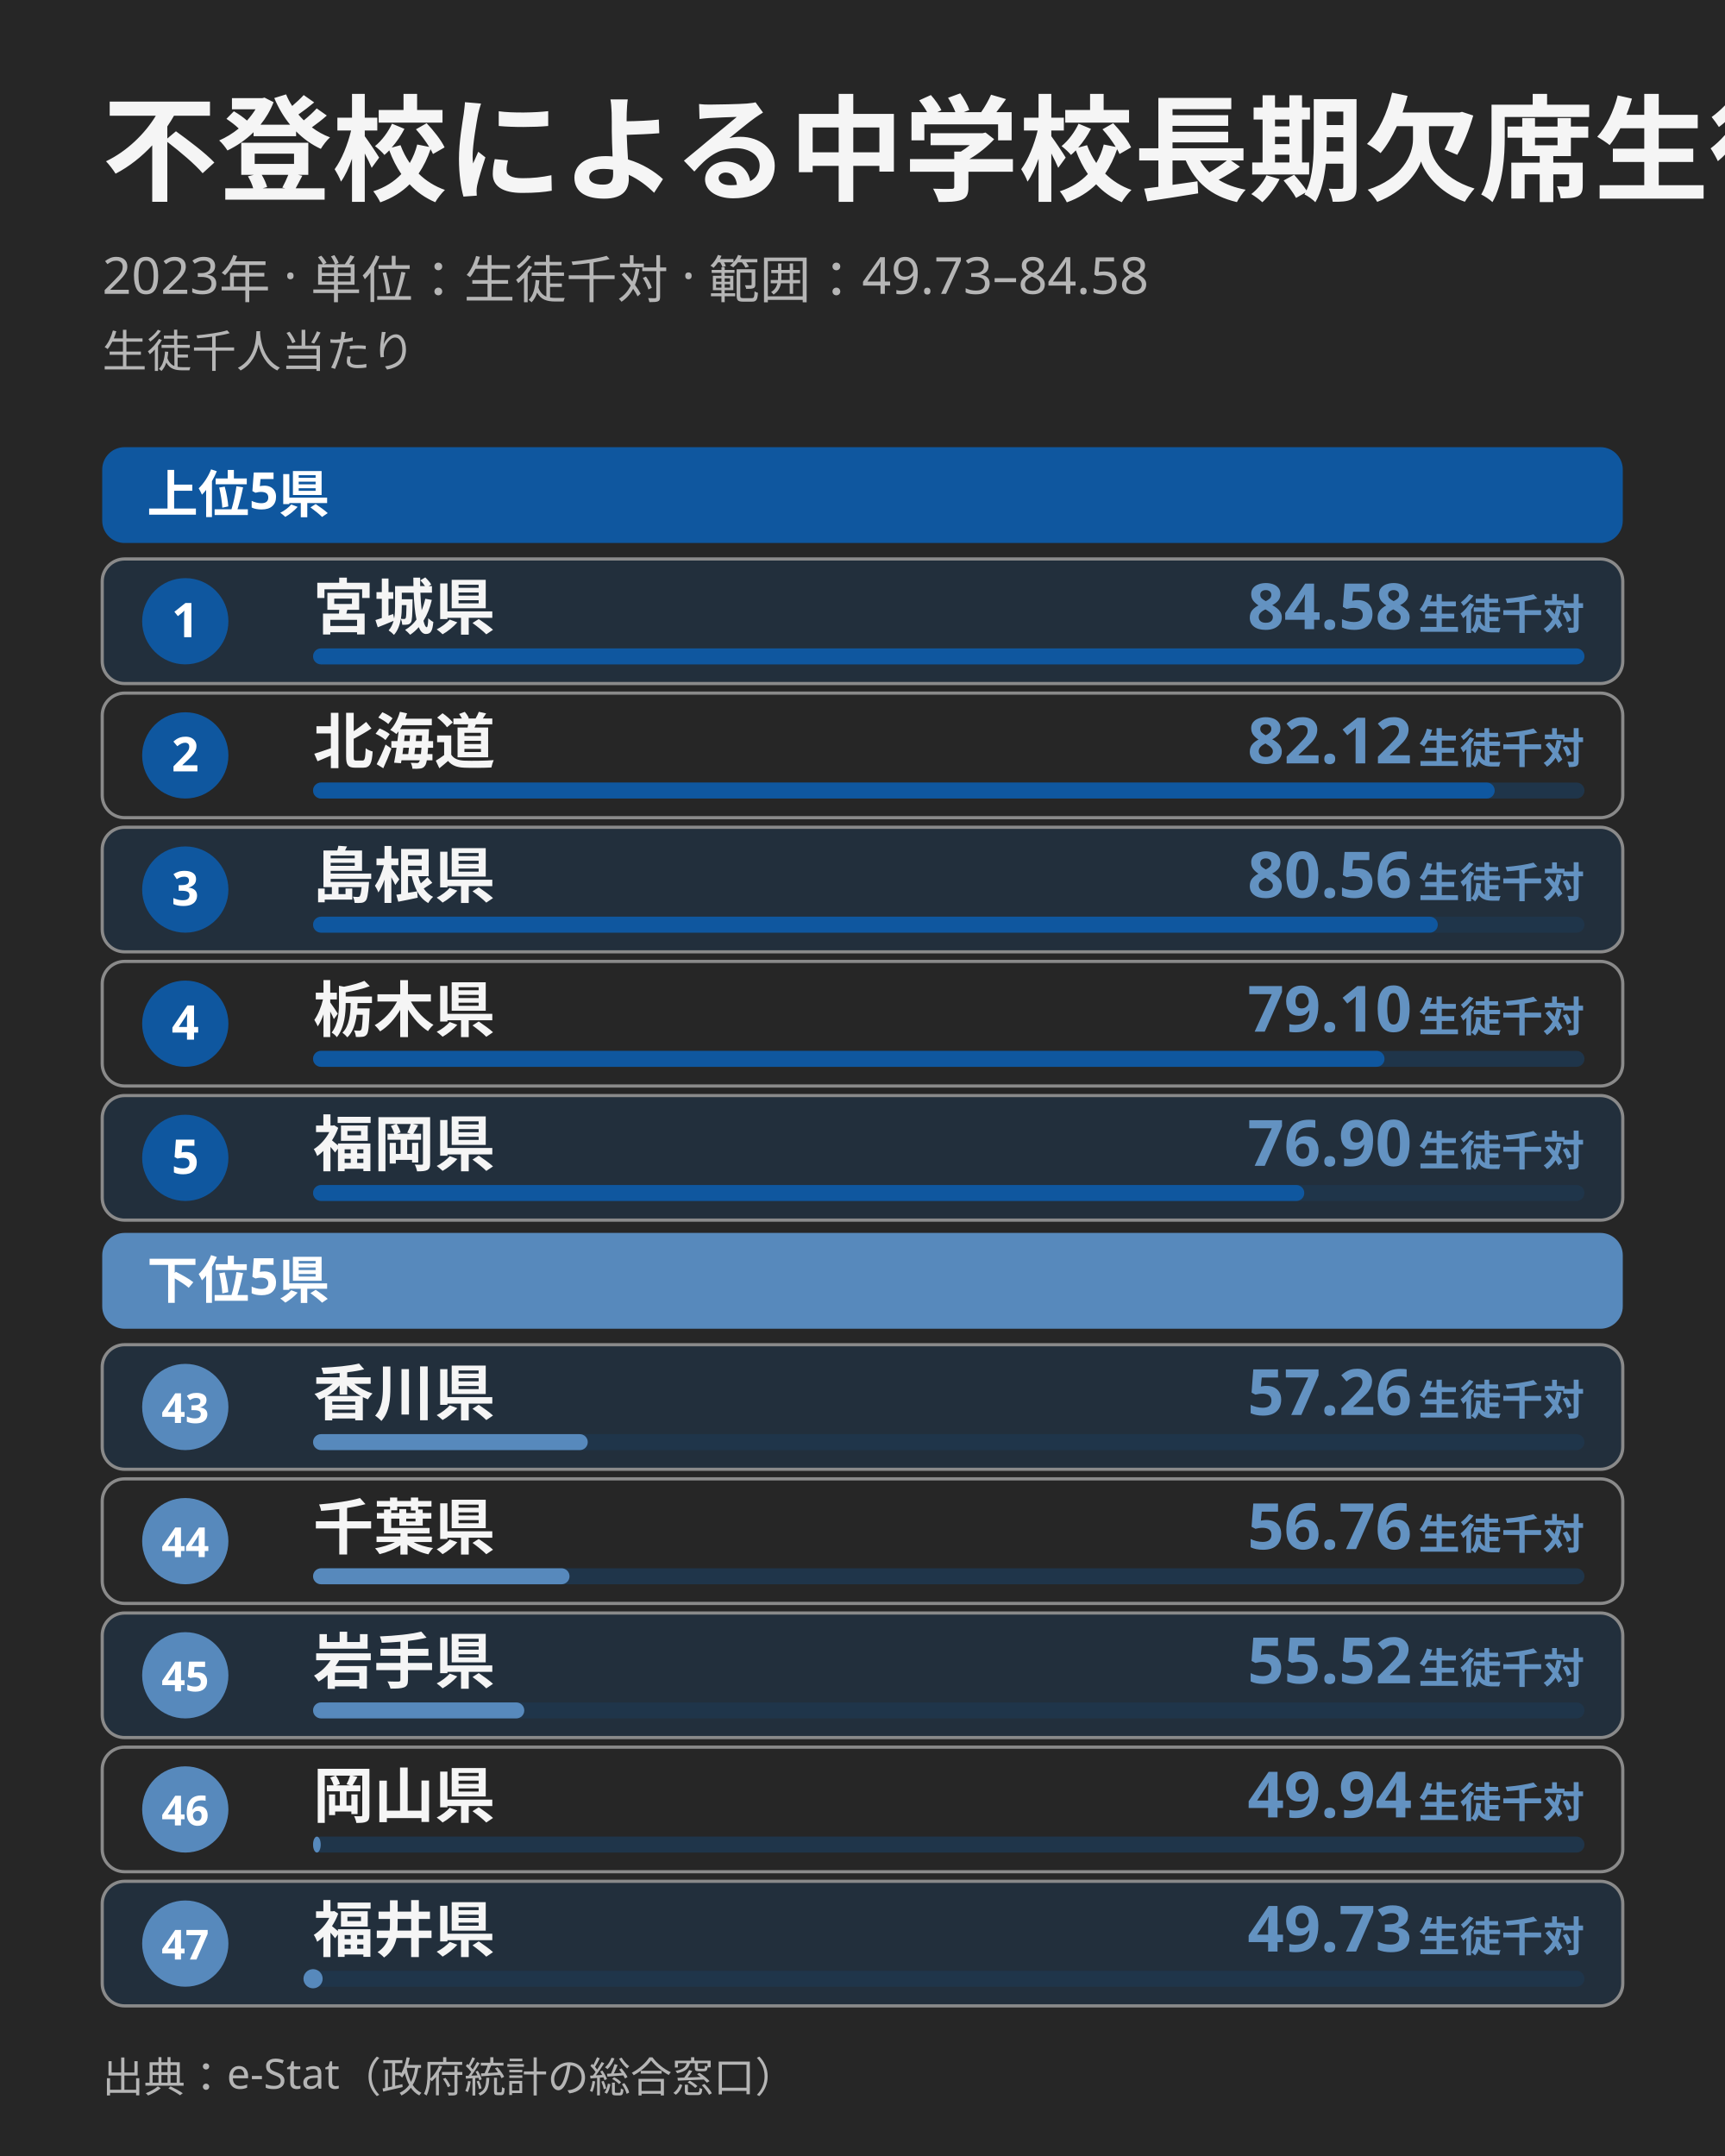
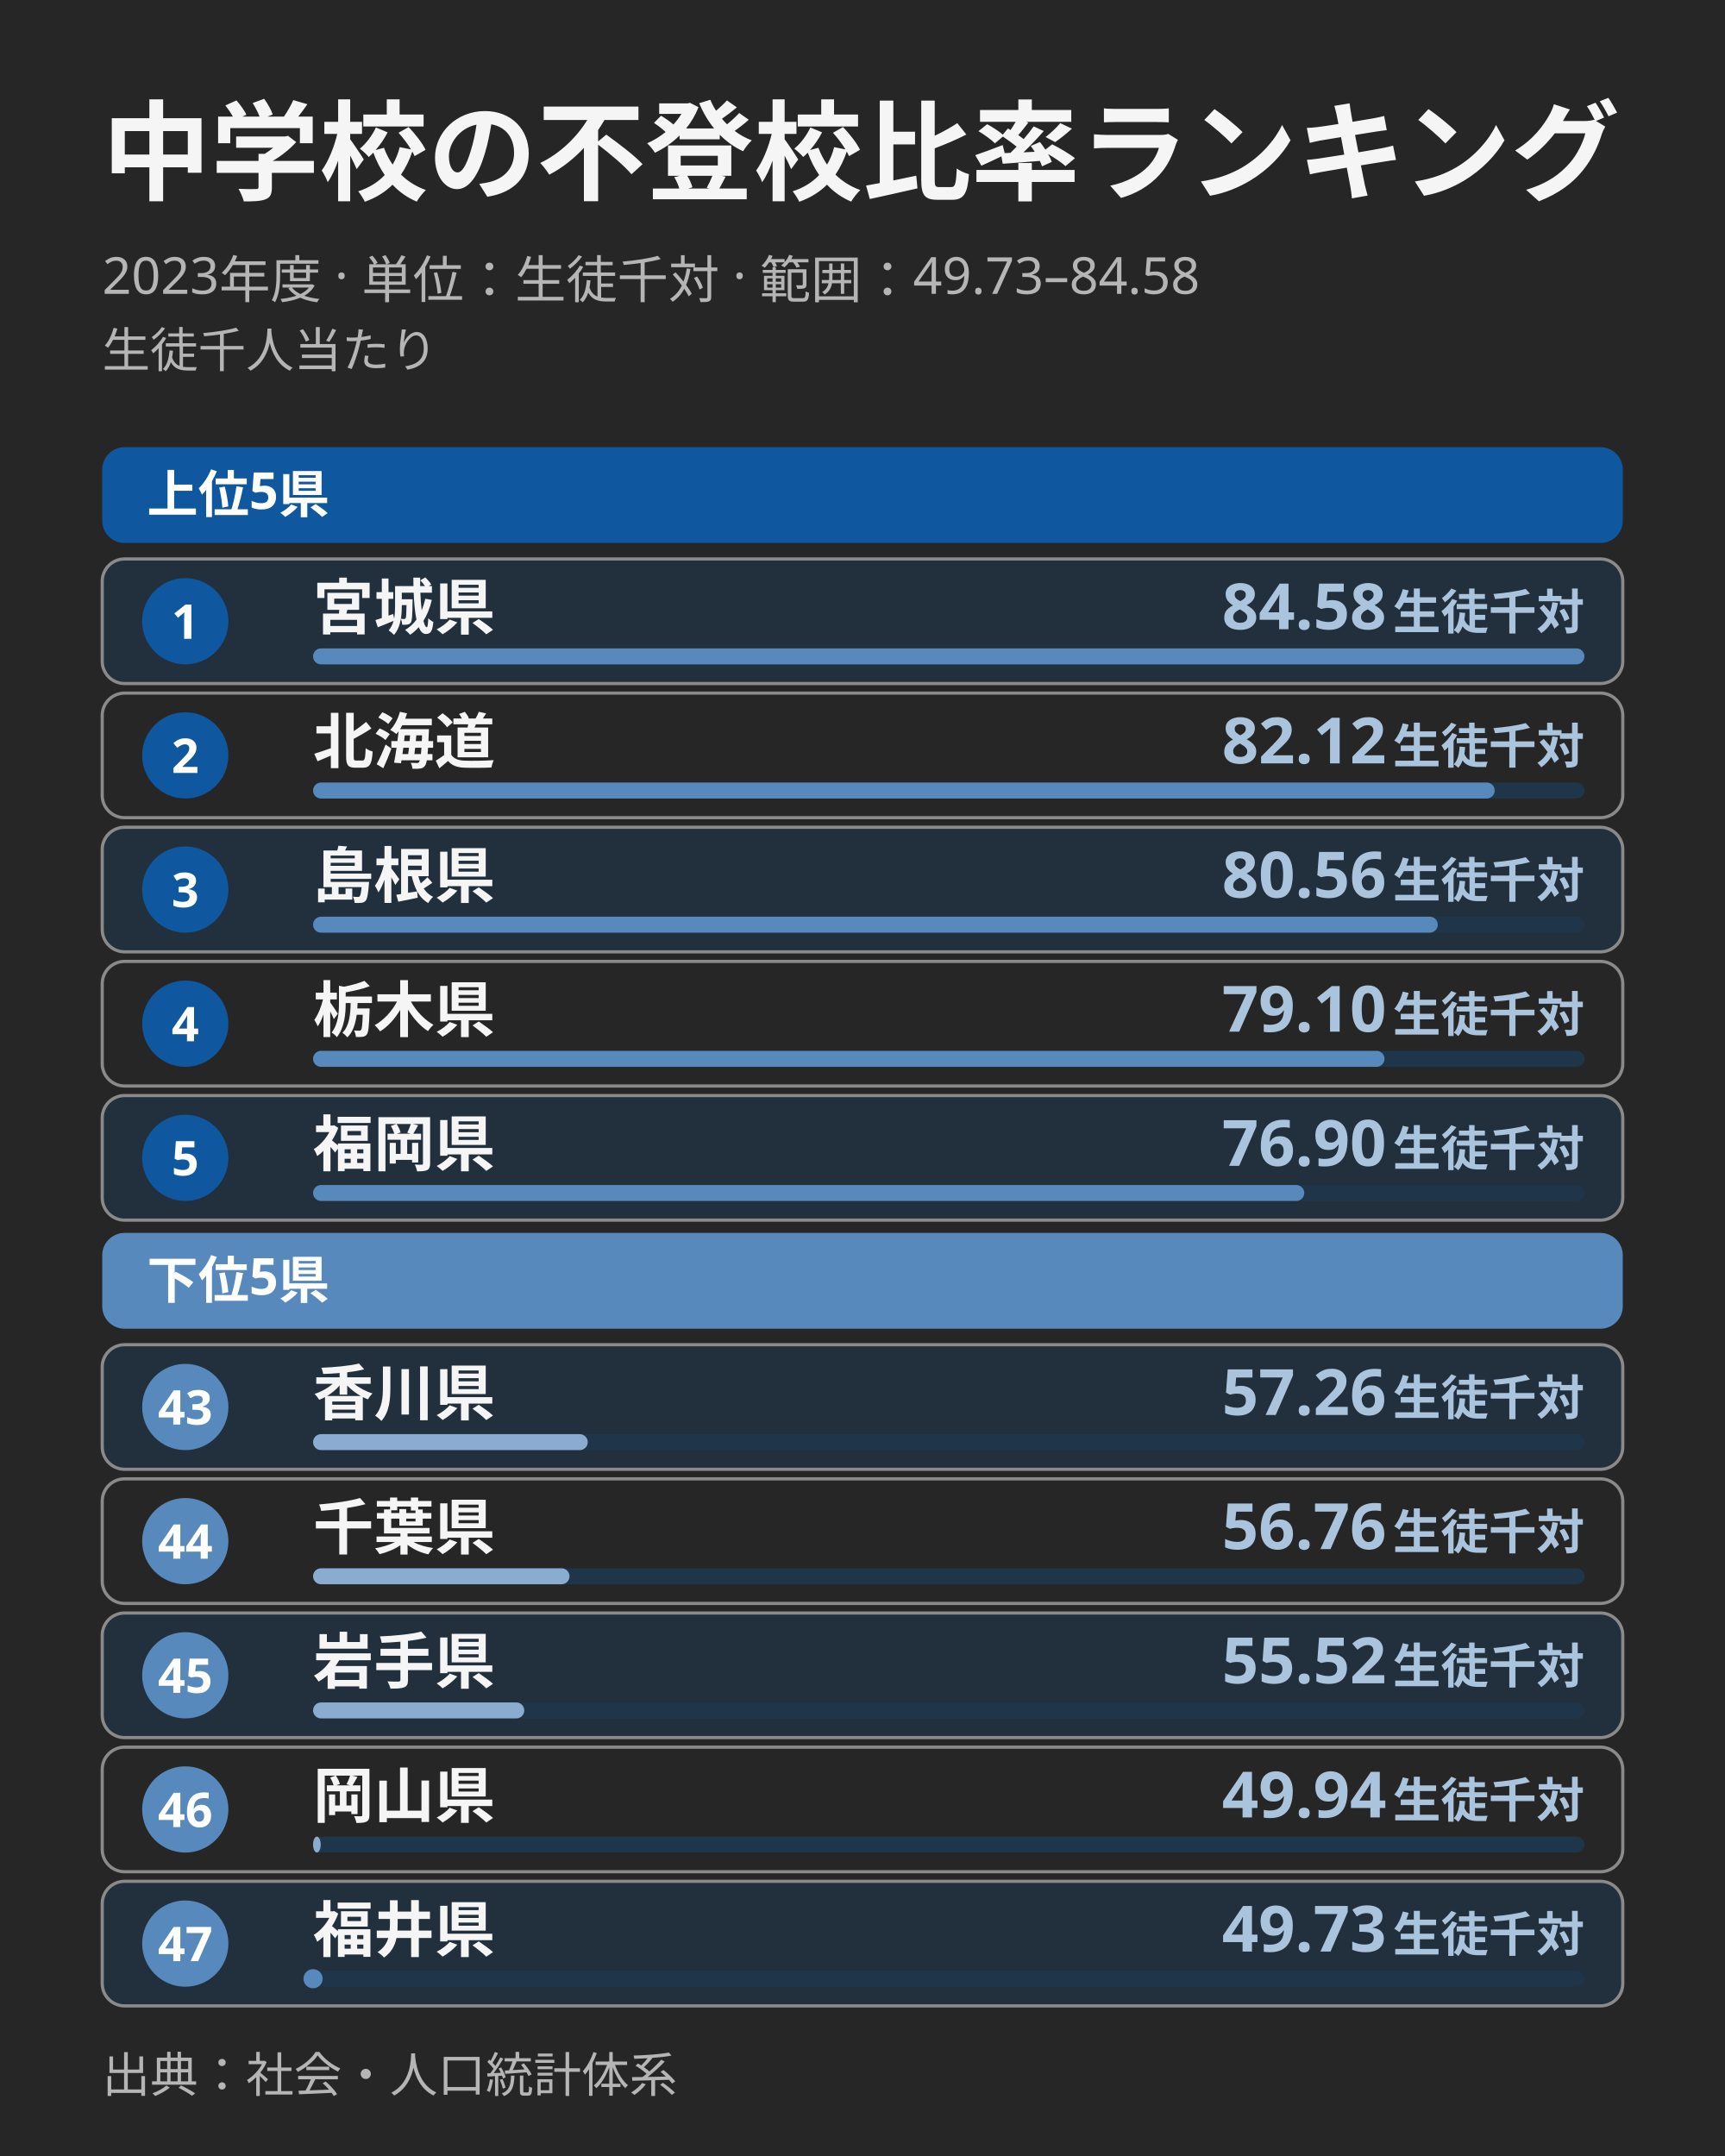
- <svg xmlns="http://www.w3.org/2000/svg" width="1080" height="1350" viewBox="0 0 1080 1350" role="img" aria-label="不登校による中学校長期欠席生徒比率ランキング" data-theme="dark" data-image-template="bar" data-domain-min="49.73" data-domain-max="84.58">
+ <svg xmlns="http://www.w3.org/2000/svg" width="1080" height="1350" viewBox="0 0 1080 1350" role="img" aria-label="中学校の不登校比率ランキング" data-theme="dark" data-image-template="bar" data-domain-min="49.73" data-domain-max="84.58">
  <rect width="1080" height="1350" fill="#262626" />
  <g font-family="'Noto Sans JP','Hiragino Kaku Gothic ProN','Yu Gothic',Meiryo,sans-serif" fill="#F5F5F5">
-     <text x="64" y="120" font-size="72" font-weight="700">不登校による中学校長期欠席生徒比率ランキング</text>
-     <text x="64" y="184" font-size="32" fill="#B5B5B5">2023年 · 単位：生徒千対 · 範囲：49.73–84.58</text>
-     <text x="64" y="230" font-size="28" fill="#B5B5B5">生徒千人当たり</text>
+     <text x="64" y="120" font-size="68" font-weight="700">中学校の不登校比率ランキング</text>
+     <text x="64" y="184" font-size="32" fill="#B5B5B5">2023年度 · 単位：生徒千対 · 範囲：49.73–84.58</text>
+     <text x="64" y="230" font-size="30" fill="#B5B5B5">生徒千人当たり</text>
    <rect x="64" y="280" width="952" height="60" rx="14" fill="#0f579f" />
    <text x="92" y="321" font-size="32" font-weight="700" fill="#FFFFFF">上位5県</text>
    <g data-rank="1" data-value="84.58">
      <rect x="64" y="350" width="952" height="78" rx="14" fill="#222f3c" stroke="#8A8A8A" stroke-width="2" />
      <circle cx="116" cy="389" r="27" fill="#0f579f" />
-       <text x="116" y="399" text-anchor="middle" font-size="30" font-weight="700" fill="#FFFFFF">1</text>
+       <text x="116" y="400" text-anchor="middle" font-size="30" font-weight="700" fill="#FFFFFF">1</text>
      <text x="196" y="394" font-size="38" font-weight="700" fill="#F5F5F5">宮城県</text>
-       <text x="992" y="394" text-anchor="end" font-size="40" font-weight="700" fill="#6392c1">84.58<tspan font-size="26" dx="4">生徒千対</tspan>
+       <text x="992" y="394" text-anchor="end" font-size="40" font-weight="700" fill="#abc4dd">84.58<tspan font-size="30" dx="4">生徒千対</tspan>
      </text>
      <rect data-bar-track="true" x="196" y="406" width="796" height="10" rx="5" fill="#1f354a" />
-       <rect data-bar-value="true" x="196" y="406" width="796" height="10" rx="5" fill="#0f579f" />
+       <rect data-bar-value="true" x="196" y="406" width="796" height="10" rx="5" fill="#5789bc" />
    </g>
    <g data-rank="2" data-value="82.12">
      <rect x="64" y="434" width="952" height="78" rx="14" fill="#262626" stroke="#8A8A8A" stroke-width="2" />
      <circle cx="116" cy="473" r="27" fill="#0f579f" />
-       <text x="116" y="483" text-anchor="middle" font-size="30" font-weight="700" fill="#FFFFFF">2</text>
+       <text x="116" y="484" text-anchor="middle" font-size="30" font-weight="700" fill="#FFFFFF">2</text>
      <text x="196" y="478" font-size="38" font-weight="700" fill="#F5F5F5">北海道</text>
-       <text x="992" y="478" text-anchor="end" font-size="40" font-weight="700" fill="#6392c1">82.12<tspan font-size="26" dx="4">生徒千対</tspan>
+       <text x="992" y="478" text-anchor="end" font-size="40" font-weight="700" fill="#abc4dd">82.12<tspan font-size="30" dx="4">生徒千対</tspan>
      </text>
      <rect data-bar-track="true" x="196" y="490" width="796" height="10" rx="5" fill="#1f354a" />
-       <rect data-bar-value="true" x="196" y="490" width="739.812" height="10" rx="5" fill="#0f579f" />
+       <rect data-bar-value="true" x="196" y="490" width="739.812" height="10" rx="5" fill="#5789bc" />
    </g>
    <g data-rank="3" data-value="80.56">
      <rect x="64" y="518" width="952" height="78" rx="14" fill="#222f3c" stroke="#8A8A8A" stroke-width="2" />
      <circle cx="116" cy="557" r="27" fill="#0f579f" />
-       <text x="116" y="567" text-anchor="middle" font-size="30" font-weight="700" fill="#FFFFFF">3</text>
+       <text x="116" y="568" text-anchor="middle" font-size="30" font-weight="700" fill="#FFFFFF">3</text>
      <text x="196" y="562" font-size="38" font-weight="700" fill="#F5F5F5">島根県</text>
-       <text x="992" y="562" text-anchor="end" font-size="40" font-weight="700" fill="#6392c1">80.56<tspan font-size="26" dx="4">生徒千対</tspan>
+       <text x="992" y="562" text-anchor="end" font-size="40" font-weight="700" fill="#abc4dd">80.56<tspan font-size="30" dx="4">生徒千対</tspan>
      </text>
      <rect data-bar-track="true" x="196" y="574" width="796" height="10" rx="5" fill="#1f354a" />
-       <rect data-bar-value="true" x="196" y="574" width="704.18" height="10" rx="5" fill="#0f579f" />
+       <rect data-bar-value="true" x="196" y="574" width="704.18" height="10" rx="5" fill="#5789bc" />
    </g>
    <g data-rank="4" data-value="79.1">
      <rect x="64" y="602" width="952" height="78" rx="14" fill="#262626" stroke="#8A8A8A" stroke-width="2" />
      <circle cx="116" cy="641" r="27" fill="#0f579f" />
-       <text x="116" y="651" text-anchor="middle" font-size="30" font-weight="700" fill="#FFFFFF">4</text>
+       <text x="116" y="652" text-anchor="middle" font-size="30" font-weight="700" fill="#FFFFFF">4</text>
      <text x="196" y="646" font-size="38" font-weight="700" fill="#F5F5F5">栃木県</text>
-       <text x="992" y="646" text-anchor="end" font-size="40" font-weight="700" fill="#6392c1">79.10<tspan font-size="26" dx="4">生徒千対</tspan>
+       <text x="992" y="646" text-anchor="end" font-size="40" font-weight="700" fill="#abc4dd">79.10<tspan font-size="30" dx="4">生徒千対</tspan>
      </text>
      <rect data-bar-track="true" x="196" y="658" width="796" height="10" rx="5" fill="#1f354a" />
-       <rect data-bar-value="true" x="196" y="658" width="670.833" height="10" rx="5" fill="#0f579f" />
+       <rect data-bar-value="true" x="196" y="658" width="670.833" height="10" rx="5" fill="#5789bc" />
    </g>
    <g data-rank="5" data-value="76.9">
      <rect x="64" y="686" width="952" height="78" rx="14" fill="#222f3c" stroke="#8A8A8A" stroke-width="2" />
      <circle cx="116" cy="725" r="27" fill="#0f579f" />
-       <text x="116" y="735" text-anchor="middle" font-size="30" font-weight="700" fill="#FFFFFF">5</text>
+       <text x="116" y="736" text-anchor="middle" font-size="30" font-weight="700" fill="#FFFFFF">5</text>
      <text x="196" y="730" font-size="38" font-weight="700" fill="#F5F5F5">福岡県</text>
-       <text x="992" y="730" text-anchor="end" font-size="40" font-weight="700" fill="#6392c1">76.90<tspan font-size="26" dx="4">生徒千対</tspan>
+       <text x="992" y="730" text-anchor="end" font-size="40" font-weight="700" fill="#abc4dd">76.90<tspan font-size="30" dx="4">生徒千対</tspan>
      </text>
      <rect data-bar-track="true" x="196" y="742" width="796" height="10" rx="5" fill="#1f354a" />
-       <rect data-bar-value="true" x="196" y="742" width="620.583" height="10" rx="5" fill="#0f579f" />
+       <rect data-bar-value="true" x="196" y="742" width="620.583" height="10" rx="5" fill="#5789bc" />
    </g>
    <rect x="64" y="772" width="952" height="60" rx="14" fill="#5789bc" />
    <text x="92" y="813" font-size="32" font-weight="700" fill="#FFFFFF">下位5県</text>
    <g data-rank="43" data-value="57.26">
      <rect x="64" y="842" width="952" height="78" rx="14" fill="#222f3c" stroke="#8A8A8A" stroke-width="2" />
      <circle cx="116" cy="881" r="27" fill="#5789bc" />
-       <text x="116" y="891" text-anchor="middle" font-size="26" font-weight="700" fill="#FFFFFF">43</text>
+       <text x="116" y="892" text-anchor="middle" font-size="30" font-weight="700" fill="#FFFFFF">43</text>
      <text x="196" y="886" font-size="38" font-weight="700" fill="#F5F5F5">香川県</text>
-       <text x="992" y="886" text-anchor="end" font-size="40" font-weight="700" fill="#6392c1">57.26<tspan font-size="26" dx="4">生徒千対</tspan>
+       <text x="992" y="886" text-anchor="end" font-size="40" font-weight="700" fill="#abc4dd">57.26<tspan font-size="30" dx="4">生徒千対</tspan>
      </text>
      <rect data-bar-track="true" x="196" y="898" width="796" height="10" rx="5" fill="#1f354a" />
-       <rect data-bar-value="true" x="196" y="898" width="171.991" height="10" rx="5" fill="#5789bc" />
+       <rect data-bar-value="true" x="196" y="898" width="171.991" height="10" rx="5" fill="#89acd0" />
    </g>
    <g data-rank="44" data-value="56.76">
      <rect x="64" y="926" width="952" height="78" rx="14" fill="#262626" stroke="#8A8A8A" stroke-width="2" />
      <circle cx="116" cy="965" r="27" fill="#5789bc" />
-       <text x="116" y="975" text-anchor="middle" font-size="26" font-weight="700" fill="#FFFFFF">44</text>
+       <text x="116" y="976" text-anchor="middle" font-size="30" font-weight="700" fill="#FFFFFF">44</text>
      <text x="196" y="970" font-size="38" font-weight="700" fill="#F5F5F5">千葉県</text>
-       <text x="992" y="970" text-anchor="end" font-size="40" font-weight="700" fill="#6392c1">56.76<tspan font-size="26" dx="4">生徒千対</tspan>
+       <text x="992" y="970" text-anchor="end" font-size="40" font-weight="700" fill="#abc4dd">56.76<tspan font-size="30" dx="4">生徒千対</tspan>
      </text>
      <rect data-bar-track="true" x="196" y="982" width="796" height="10" rx="5" fill="#1f354a" />
-       <rect data-bar-value="true" x="196" y="982" width="160.57" height="10" rx="5" fill="#5789bc" />
+       <rect data-bar-value="true" x="196" y="982" width="160.57" height="10" rx="5" fill="#89acd0" />
    </g>
    <g data-rank="45" data-value="55.52">
      <rect x="64" y="1010" width="952" height="78" rx="14" fill="#222f3c" stroke="#8A8A8A" stroke-width="2" />
      <circle cx="116" cy="1049" r="27" fill="#5789bc" />
-       <text x="116" y="1059" text-anchor="middle" font-size="26" font-weight="700" fill="#FFFFFF">45</text>
+       <text x="116" y="1060" text-anchor="middle" font-size="30" font-weight="700" fill="#FFFFFF">45</text>
      <text x="196" y="1054" font-size="38" font-weight="700" fill="#F5F5F5">岩手県</text>
-       <text x="992" y="1054" text-anchor="end" font-size="40" font-weight="700" fill="#6392c1">55.52<tspan font-size="26" dx="4">生徒千対</tspan>
+       <text x="992" y="1054" text-anchor="end" font-size="40" font-weight="700" fill="#abc4dd">55.52<tspan font-size="30" dx="4">生徒千対</tspan>
      </text>
      <rect data-bar-track="true" x="196" y="1066" width="796" height="10" rx="5" fill="#1f354a" />
-       <rect data-bar-value="true" x="196" y="1066" width="132.248" height="10" rx="5" fill="#5789bc" />
+       <rect data-bar-value="true" x="196" y="1066" width="132.248" height="10" rx="5" fill="#89acd0" />
    </g>
    <g data-rank="46" data-value="49.94">
      <rect x="64" y="1094" width="952" height="78" rx="14" fill="#262626" stroke="#8A8A8A" stroke-width="2" />
      <circle cx="116" cy="1133" r="27" fill="#5789bc" />
-       <text x="116" y="1143" text-anchor="middle" font-size="26" font-weight="700" fill="#FFFFFF">46</text>
+       <text x="116" y="1144" text-anchor="middle" font-size="30" font-weight="700" fill="#FFFFFF">46</text>
      <text x="196" y="1138" font-size="38" font-weight="700" fill="#F5F5F5">岡山県</text>
-       <text x="992" y="1138" text-anchor="end" font-size="40" font-weight="700" fill="#6392c1">49.94<tspan font-size="26" dx="4">生徒千対</tspan>
+       <text x="992" y="1138" text-anchor="end" font-size="40" font-weight="700" fill="#abc4dd">49.94<tspan font-size="30" dx="4">生徒千対</tspan>
      </text>
      <rect data-bar-track="true" x="196" y="1150" width="796" height="10" rx="5" fill="#1f354a" />
-       <rect data-bar-value="true" x="196" y="1150" width="4.797" height="10" rx="5" fill="#5789bc" />
+       <rect data-bar-value="true" x="196" y="1150" width="4.797" height="10" rx="5" fill="#89acd0" />
    </g>
    <g data-rank="47" data-value="49.73">
      <rect x="64" y="1178" width="952" height="78" rx="14" fill="#222f3c" stroke="#8A8A8A" stroke-width="2" />
      <circle cx="116" cy="1217" r="27" fill="#5789bc" />
-       <text x="116" y="1227" text-anchor="middle" font-size="26" font-weight="700" fill="#FFFFFF">47</text>
+       <text x="116" y="1228" text-anchor="middle" font-size="30" font-weight="700" fill="#FFFFFF">47</text>
      <text x="196" y="1222" font-size="38" font-weight="700" fill="#F5F5F5">福井県</text>
-       <text x="992" y="1222" text-anchor="end" font-size="40" font-weight="700" fill="#6392c1">49.73<tspan font-size="26" dx="4">生徒千対</tspan>
+       <text x="992" y="1222" text-anchor="end" font-size="40" font-weight="700" fill="#abc4dd">49.73<tspan font-size="30" dx="4">生徒千対</tspan>
      </text>
      <rect data-bar-track="true" x="196" y="1234" width="796" height="10" rx="5" fill="#1f354a" />
-       <rect data-bar-value="true" x="196" y="1234" width="0" height="10" rx="5" fill="#5789bc" />
+       <rect data-bar-value="true" x="196" y="1234" width="0" height="10" rx="5" fill="#89acd0" />
      <circle cx="196" cy="1239" r="6" fill="#5789bc" />
    </g>
-     <text x="64" y="1310" font-size="26" fill="#B5B5B5">出典：e-Stat（政府統計の総合窓口）</text>
+     <text x="64" y="1310" font-size="30" fill="#B5B5B5">出典：社会・人口統計体系</text>
  </g>
</svg>
